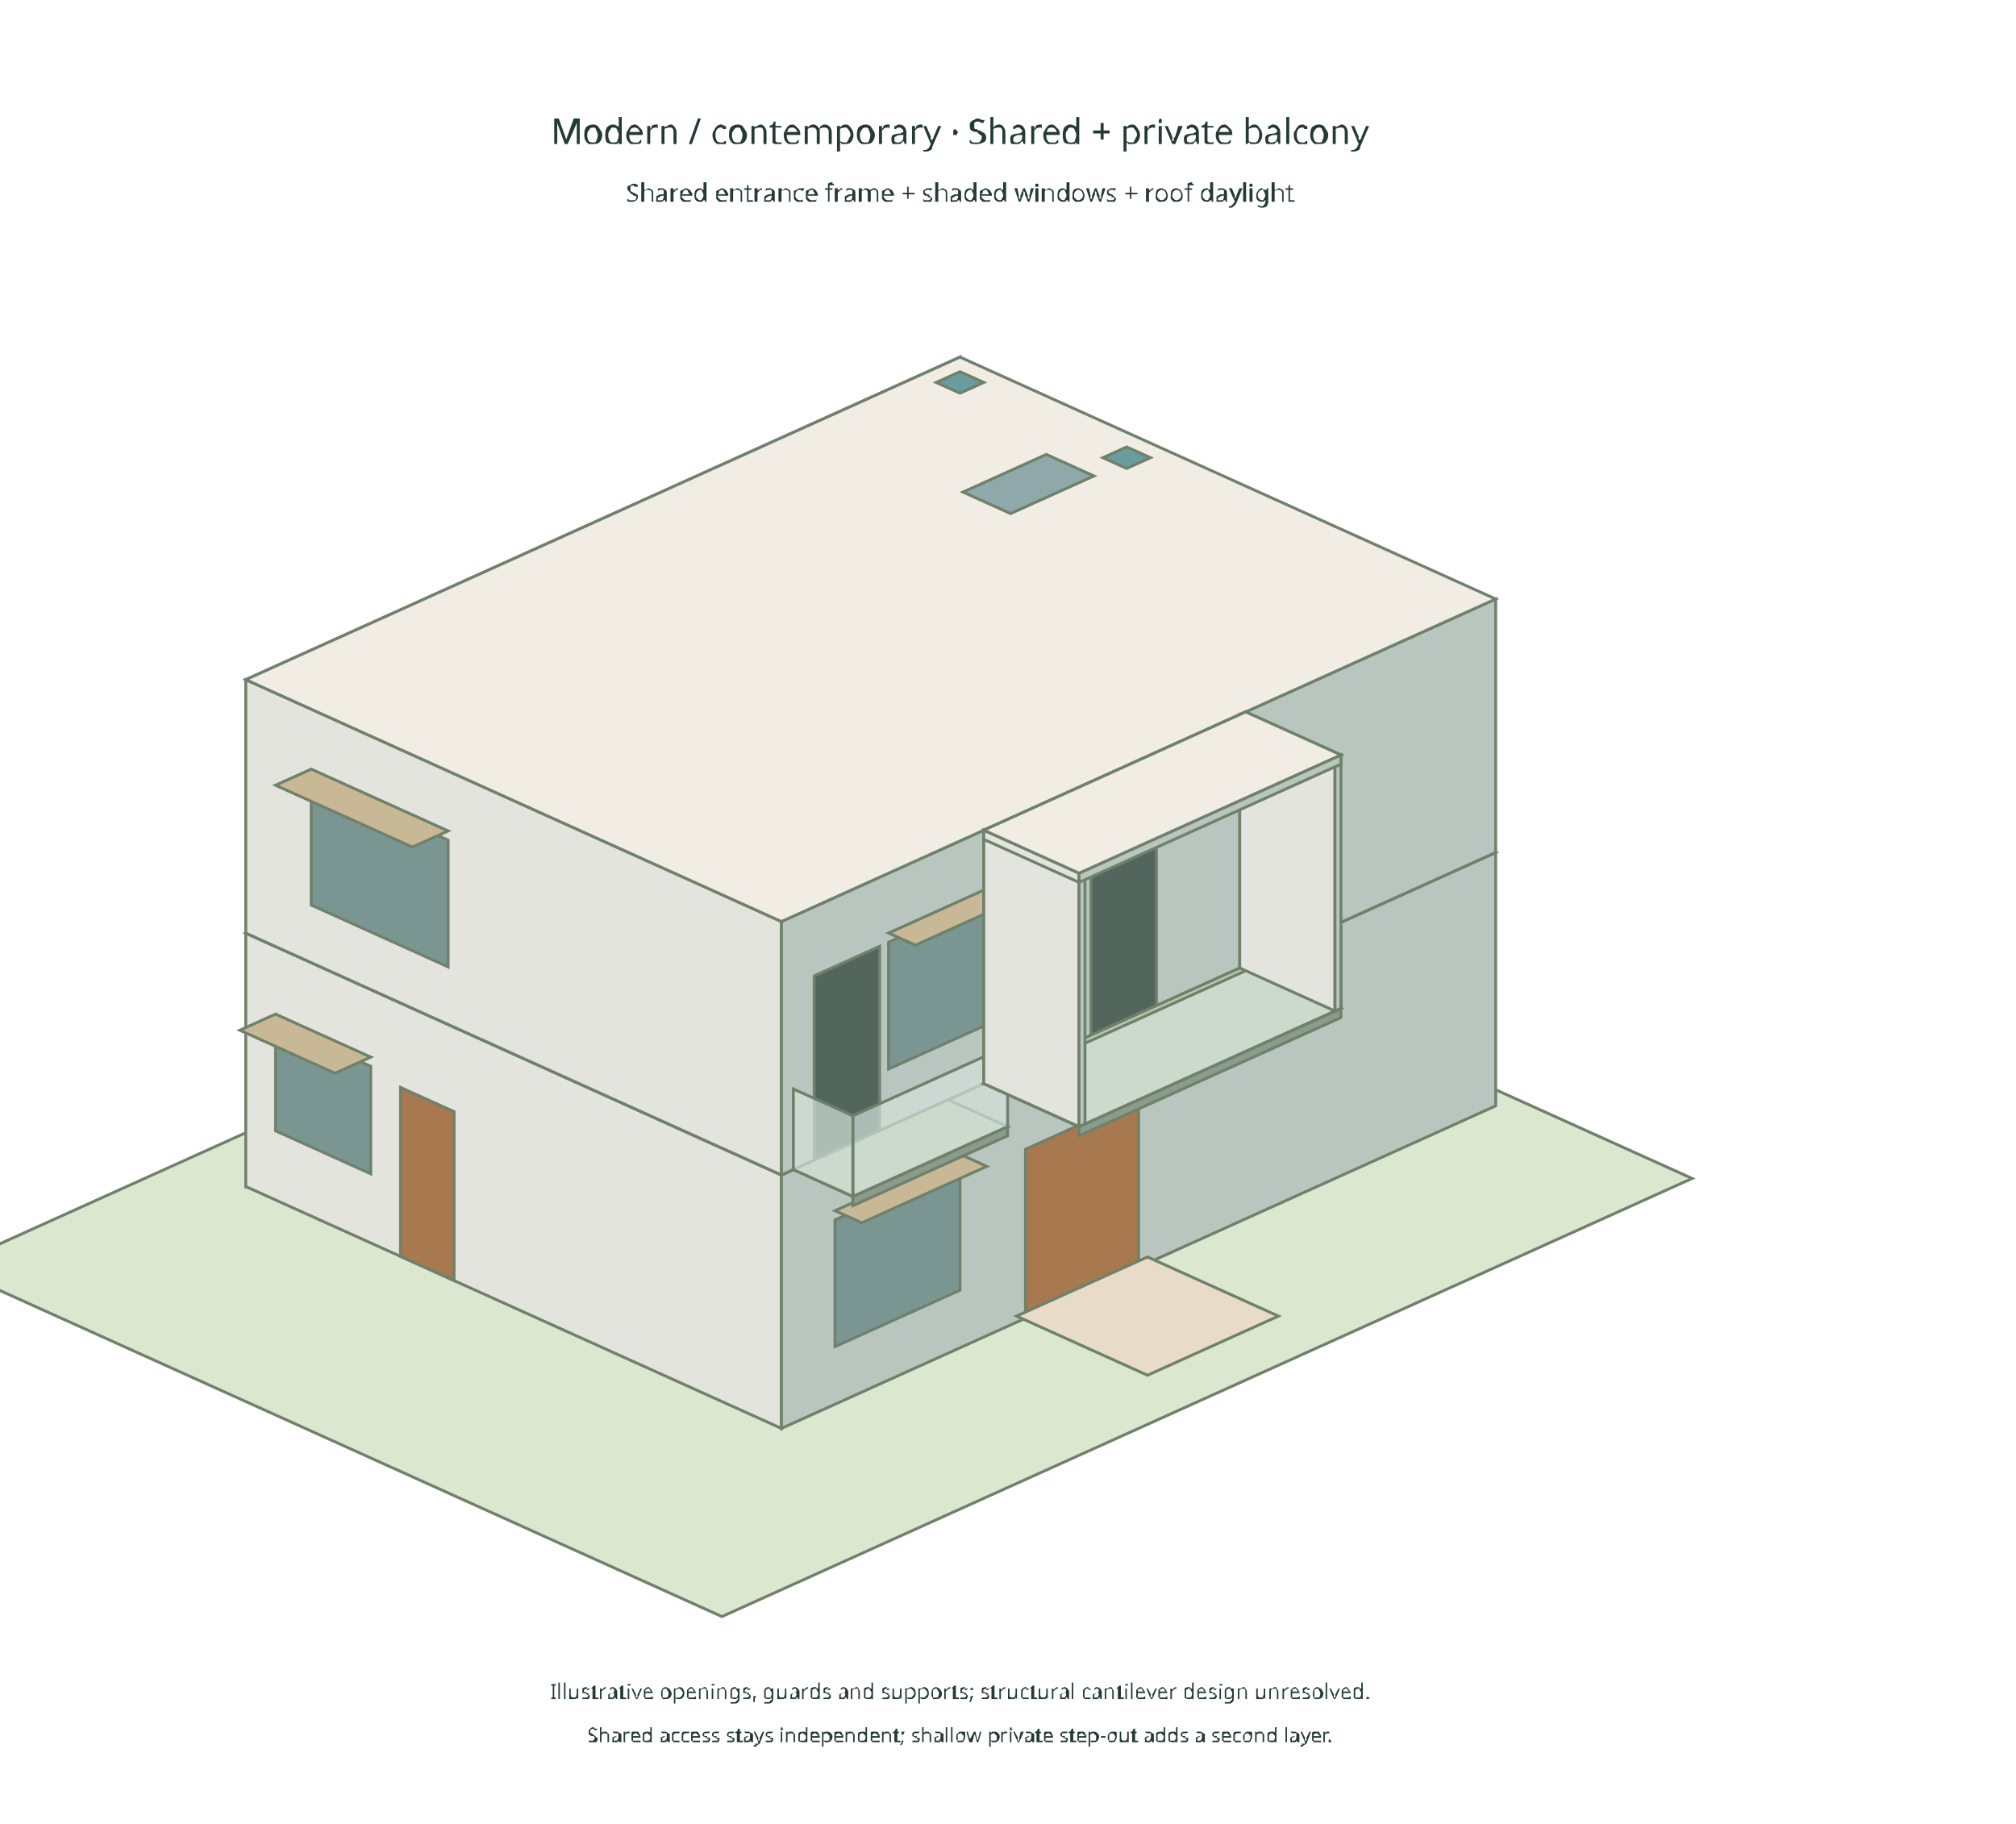
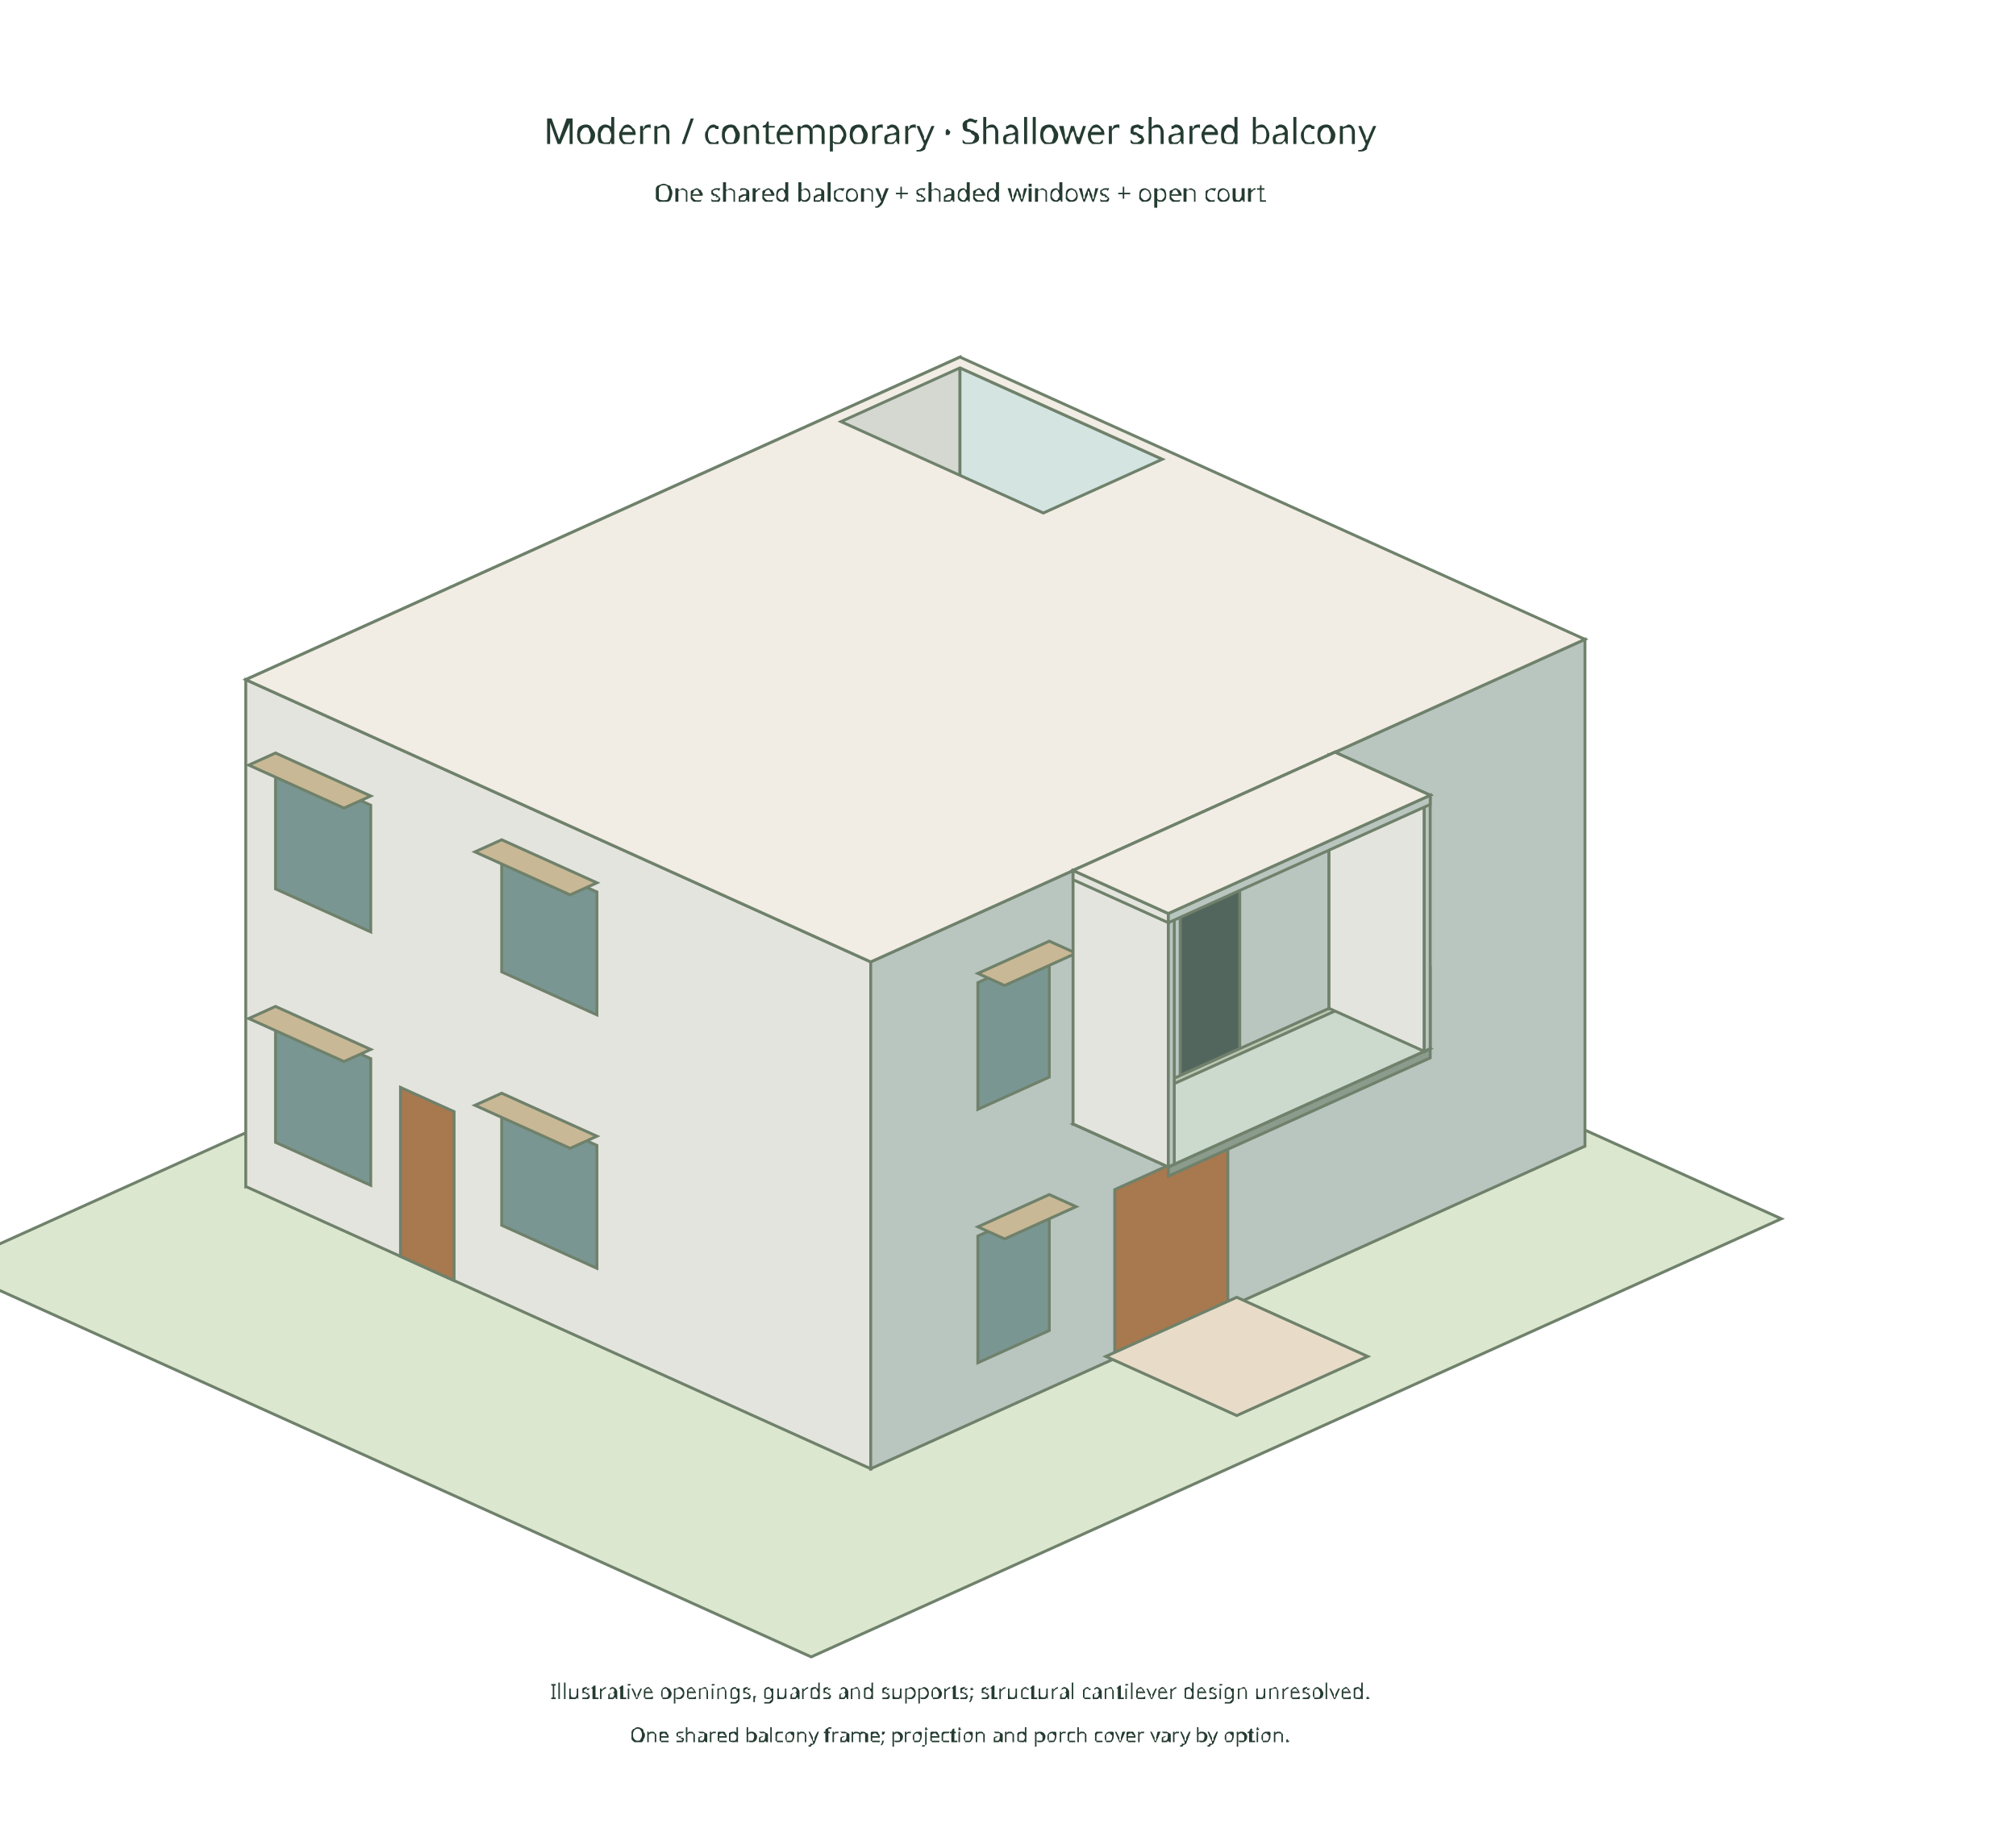
- <svg xmlns="http://www.w3.org/2000/svg" viewBox="-10 -9 21 19" class="drawing" role="img" aria-label="massing conceptual drawing" data-revision="C07" data-option="02">
-   <polygon points="-0.434,-0.364 7.626,3.276 -2.48,7.84 -10.54,4.2" fill="#dce7d0" stroke="#6f816b" stroke-width="0.03" />
-   <polygon points="0,0 -7.44,3.36 -7.44,0.72 0,-2.64" fill="#d4d8d0" stroke="#6f816b" stroke-width="0.03" />
-   <polygon points="-7.44,3.36 -1.86,5.88 -1.86,3.24 -7.44,0.72" fill="#e4e4de" stroke="#6f816b" stroke-width="0.03" />
-   <polygon points="5.58,2.52 -1.86,5.88 -1.86,3.24 5.58,-0.12" fill="#b9c5bf" stroke="#6f816b" stroke-width="0.03" />
-   <polygon points="0,-2.64 5.58,-0.12 -1.86,3.24 -7.44,0.72" fill="#f1ede5" stroke="#6f816b" stroke-width="0.03" />
-   <polygon points="0,-2.64 -7.44,0.72 -7.44,-1.92 0,-5.28" fill="#d4d8d0" stroke="#6f816b" stroke-width="0.03" />
-   <polygon points="-7.44,0.72 -1.86,3.24 -1.86,0.6 -7.44,-1.92" fill="#e4e4de" stroke="#6f816b" stroke-width="0.03" />
-   <polygon points="5.58,-0.12 -1.86,3.24 -1.86,0.6 5.58,-2.76" fill="#b9c5bf" stroke="#6f816b" stroke-width="0.03" />
-   <polygon points="0,-5.28 5.58,-2.76 -1.86,0.6 -7.44,-1.92" fill="#f1ede5" stroke="#6f816b" stroke-width="0.03" />
-   <polygon points="1.86,4.2 0.682,4.732 0.682,2.972 1.86,2.44" fill="#a8784e" stroke="#6f816b" stroke-width="0.03" />
+ <svg xmlns="http://www.w3.org/2000/svg" viewBox="-10 -9 21 19" class="drawing" role="img" aria-label="massing conceptual drawing" data-revision="C09" data-option="02">
+   <polygon points="-0.434,-0.364 8.556,3.696 -1.55,8.26 -10.54,4.2" fill="#dce7d0" stroke="#6f816b" stroke-width="0.03" />
+   <polygon points="0,0 -7.44,3.36 -7.44,-1.92 0,-5.28" fill="#d4d8d0" stroke="#6f816b" stroke-width="0.03" />
+   <polygon points="-7.44,3.36 -0.93,6.3 -0.93,1.02 -7.44,-1.92" fill="#e4e4de" stroke="#6f816b" stroke-width="0.03" />
+   <polygon points="6.51,2.94 -0.93,6.3 -0.93,1.02 6.51,-2.34" fill="#b9c5bf" stroke="#6f816b" stroke-width="0.03" />
+   <defs>
+     <clipPath id="court-aperture-02">
+       <path d="M 0 -5.168 L 2.108 -4.216 L 0.868 -3.656 L -1.24 -4.608 Z" />
+     </clipPath>
+   </defs>
+   <g clip-path="url(#court-aperture-02)" data-open-court="true">
+     <polygon points="0,0.112 2.108,1.064 2.108,-4.216 0,-5.168" fill="#d3e4e1" stroke="#6f816b" stroke-width="0.03" />
+     <polygon points="0,0.112 2.108,1.064 0.868,1.624 -1.24,0.672" fill="#a8c5b5" stroke="#6f816b" stroke-width="0.03" />
+   </g>
+   <path d="M 0 -5.28 L 6.51 -2.34 L -0.93 1.02 L -7.44 -1.92 Z M 0 -5.168 L 2.108 -4.216 L 0.868 -3.656 L -1.24 -4.608 Z" fill-rule="evenodd" fill="#f1ede5" stroke="#6f816b" stroke-width="0.03" />
+   <polygon points="2.79,4.62 1.612,5.152 1.612,3.392 2.79,2.86" fill="#a8784e" stroke="#6f816b" stroke-width="0.03" />
  <polygon points="-5.828,4.088 -5.27,4.34 -5.27,2.58 -5.828,2.328" fill="#a8784e" stroke="#6f816b" stroke-width="0.03" />
-   <polygon points="2.046,1.476 1.364,1.784 1.364,-0.136 2.046,-0.444" fill="#53665e" stroke="#6f816b" stroke-width="0.03" />
-   <polygon points="-0.837,2.778 -1.519,3.086 -1.519,1.166 -0.837,0.858" fill="#53665e" stroke="#6f816b" stroke-width="0.03" />
-   <polygon points="-7.13,2.78 -6.138,3.228 -6.138,2.108 -7.13,1.66" fill="#7a9692" stroke="#6f816b" stroke-width="0.03" />
-   <polygon points="0,4.44 -1.302,5.028 -1.302,3.708 0,3.12" fill="#7a9692" stroke="#6f816b" stroke-width="0.03" />
-   <polygon points="-6.758,0.428 -5.332,1.072 -5.332,-0.248 -6.758,-0.892" fill="#7a9692" stroke="#6f816b" stroke-width="0.03" />
-   <polygon points="0.62,1.52 -0.744,2.136 -0.744,0.816 0.62,0.2" fill="#7a9692" stroke="#6f816b" stroke-width="0.03" />
-   <polygon points="-7.13,1.564 -6.138,2.012 -6.51,2.18 -7.502,1.732" fill="#c9b895" stroke="#6f816b" stroke-width="0.03" />
-   <polygon points="0,3.024 0.279,3.15 -1.023,3.738 -1.302,3.612" fill="#c9b895" stroke="#6f816b" stroke-width="0.03" />
-   <polygon points="-6.758,-0.988 -5.332,-0.344 -5.704,-0.176 -7.13,-0.82" fill="#c9b895" stroke="#6f816b" stroke-width="0.03" />
-   <polygon points="0.62,0.104 0.899,0.23 -0.465,0.846 -0.744,0.72" fill="#c9b895" stroke="#6f816b" stroke-width="0.03" />
-   <polygon points="0.899,-4.266 1.395,-4.042 0.527,-3.65 0.031,-3.874" fill="#8fa9aa" stroke="#6f816b" stroke-width="0.03" />
-   <polygon points="0,-5.128 0.248,-5.016 0,-4.904 -0.248,-5.016" fill="#699b9f" stroke="#6f816b" stroke-width="0.03" />
-   <polygon points="1.736,-4.344 1.984,-4.232 1.736,-4.12 1.488,-4.232" fill="#699b9f" stroke="#6f816b" stroke-width="0.03" />
-   <polygon points="-0.124,2.456 0.496,2.736 -1.116,3.464 -1.736,3.184" fill="#bbc8b3" stroke="#6f816b" stroke-width="0.03" />
-   <polygon points="0.496,2.832 -1.116,3.56 -1.116,3.464 0.496,2.736" fill="#8b9b8c" stroke="#6f816b" stroke-width="0.03" />
-   <polygon points="0.496,2.736 -1.116,3.464 -1.116,2.624 0.496,1.896" fill="#d4e1db" stroke="#6f816b" stroke-width="0.03" fill-opacity=".7" />
-   <polygon points="-1.736,3.184 -1.116,3.464 -1.116,2.624 -1.736,2.344" fill="#d4e1db" stroke="#6f816b" stroke-width="0.03" fill-opacity=".7" />
-   <polygon points="2.976,1.056 3.968,1.504 1.24,2.736 0.248,2.288" fill="#bbc8b3" stroke="#6f816b" stroke-width="0.03" />
-   <polygon points="3.968,1.6 1.24,2.832 1.24,2.736 3.968,1.504" fill="#8b9b8c" stroke="#6f816b" stroke-width="0.03" />
-   <polygon points="3.968,1.504 1.24,2.736 1.24,1.896 3.968,0.664" fill="#d4e1db" stroke="#6f816b" stroke-width="0.03" fill-opacity=".7" />
-   <polygon points="0.248,2.288 1.24,2.736 1.24,1.896 0.248,1.448" fill="#d4e1db" stroke="#6f816b" stroke-width="0.03" fill-opacity=".7" />
-   <polygon points="2.976,1.056 2.914,1.084 2.914,-1.556 2.976,-1.584" fill="#d4d8d0" stroke="#6f816b" stroke-width="0.03" />
-   <polygon points="2.914,1.084 3.906,1.532 3.906,-1.108 2.914,-1.556" fill="#e4e4de" stroke="#6f816b" stroke-width="0.03" />
-   <polygon points="3.968,1.504 3.906,1.532 3.906,-1.108 3.968,-1.136" fill="#b9c5bf" stroke="#6f816b" stroke-width="0.03" />
-   <polygon points="2.976,-1.584 3.968,-1.136 3.906,-1.108 2.914,-1.556" fill="#f1ede5" stroke="#6f816b" stroke-width="0.03" />
-   <polygon points="0.31,2.26 0.248,2.288 0.248,-0.352 0.31,-0.38" fill="#d4d8d0" stroke="#6f816b" stroke-width="0.03" />
-   <polygon points="0.248,2.288 1.24,2.736 1.24,0.096 0.248,-0.352" fill="#e4e4de" stroke="#6f816b" stroke-width="0.03" />
-   <polygon points="1.302,2.708 1.24,2.736 1.24,0.096 1.302,0.068" fill="#b9c5bf" stroke="#6f816b" stroke-width="0.03" />
-   <polygon points="0.31,-0.38 1.302,0.068 1.24,0.096 0.248,-0.352" fill="#f1ede5" stroke="#6f816b" stroke-width="0.03" />
-   <polygon points="2.976,-1.488 0.248,-0.256 0.248,-0.352 2.976,-1.584" fill="#d4d8d0" stroke="#6f816b" stroke-width="0.03" />
-   <polygon points="0.248,-0.256 1.24,0.192 1.24,0.096 0.248,-0.352" fill="#e4e4de" stroke="#6f816b" stroke-width="0.03" />
-   <polygon points="3.968,-1.04 1.24,0.192 1.24,0.096 3.968,-1.136" fill="#b9c5bf" stroke="#6f816b" stroke-width="0.03" />
-   <polygon points="2.976,-1.584 3.968,-1.136 1.24,0.096 0.248,-0.352" fill="#f1ede5" stroke="#6f816b" stroke-width="0.03" />
-   <polygon points="1.953,4.094 3.317,4.71 1.953,5.326 0.589,4.71" fill="#e8dcc8" stroke="#6f816b" stroke-width="0.03" />
-   <text x="0" y="-7.5" font-size="0.36" text-anchor="middle" fill="#243b31" font-family="system-ui,sans-serif">Modern / contemporary · Shared + private balcony</text>
-   <text x="0" y="-6.9" font-size="0.26" text-anchor="middle" fill="#243b31" font-family="system-ui,sans-serif">Shared entrance frame + shaded windows + roof daylight</text>
+   <polygon points="2.914,1.924 2.294,2.204 2.294,0.284 2.914,0.004" fill="#53665e" stroke="#6f816b" stroke-width="0.03" />
+   <polygon points="-4.774,3.764 -3.782,4.212 -3.782,2.932 -4.774,2.484" fill="#7a9692" stroke="#6f816b" stroke-width="0.03" />
+   <polygon points="0.93,4.86 0.186,5.196 0.186,3.876 0.93,3.54" fill="#7a9692" stroke="#6f816b" stroke-width="0.03" />
+   <polygon points="-7.13,2.9 -6.138,3.348 -6.138,2.028 -7.13,1.58" fill="#7a9692" stroke="#6f816b" stroke-width="0.03" />
+   <polygon points="-4.774,1.124 -3.782,1.572 -3.782,0.292 -4.774,-0.156" fill="#7a9692" stroke="#6f816b" stroke-width="0.03" />
+   <polygon points="0.93,2.22 0.186,2.556 0.186,1.236 0.93,0.9" fill="#7a9692" stroke="#6f816b" stroke-width="0.03" />
+   <polygon points="-7.13,0.26 -6.138,0.708 -6.138,-0.612 -7.13,-1.06" fill="#7a9692" stroke="#6f816b" stroke-width="0.03" />
+   <polygon points="-4.774,2.388 -3.782,2.836 -4.061,2.962 -5.053,2.514" fill="#c9b895" stroke="#6f816b" stroke-width="0.03" />
+   <polygon points="0.93,3.444 1.209,3.57 0.465,3.906 0.186,3.78" fill="#c9b895" stroke="#6f816b" stroke-width="0.03" />
+   <polygon points="-7.13,1.484 -6.138,1.932 -6.417,2.058 -7.409,1.61" fill="#c9b895" stroke="#6f816b" stroke-width="0.03" />
+   <polygon points="-4.774,-0.252 -3.782,0.196 -4.061,0.322 -5.053,-0.126" fill="#c9b895" stroke="#6f816b" stroke-width="0.03" />
+   <polygon points="0.93,0.804 1.209,0.93 0.465,1.266 0.186,1.14" fill="#c9b895" stroke="#6f816b" stroke-width="0.03" />
+   <polygon points="-7.13,-1.156 -6.138,-0.708 -6.417,-0.582 -7.409,-1.03" fill="#c9b895" stroke="#6f816b" stroke-width="0.03" />
+   <polygon points="3.906,1.476 4.898,1.924 2.17,3.156 1.178,2.708" fill="#bbc8b3" stroke="#6f816b" stroke-width="0.03" />
+   <polygon points="4.898,2.02 2.17,3.252 2.17,3.156 4.898,1.924" fill="#8b9b8c" stroke="#6f816b" stroke-width="0.03" />
+   <polygon points="4.898,1.924 2.17,3.156 2.17,2.316 4.898,1.084" fill="#d4e1db" stroke="#6f816b" stroke-width="0.03" fill-opacity=".7" />
+   <polygon points="1.178,2.708 2.17,3.156 2.17,2.316 1.178,1.868" fill="#d4e1db" stroke="#6f816b" stroke-width="0.03" fill-opacity=".7" />
+   <polygon points="3.906,1.476 3.844,1.504 3.844,-1.136 3.906,-1.164" fill="#d4d8d0" stroke="#6f816b" stroke-width="0.03" />
+   <polygon points="3.844,1.504 4.836,1.952 4.836,-0.688 3.844,-1.136" fill="#e4e4de" stroke="#6f816b" stroke-width="0.03" />
+   <polygon points="4.898,1.924 4.836,1.952 4.836,-0.688 4.898,-0.716" fill="#b9c5bf" stroke="#6f816b" stroke-width="0.03" />
+   <polygon points="3.906,-1.164 4.898,-0.716 4.836,-0.688 3.844,-1.136" fill="#f1ede5" stroke="#6f816b" stroke-width="0.03" />
+   <polygon points="1.24,2.68 1.178,2.708 1.178,0.068 1.24,0.04" fill="#d4d8d0" stroke="#6f816b" stroke-width="0.03" />
+   <polygon points="1.178,2.708 2.17,3.156 2.17,0.516 1.178,0.068" fill="#e4e4de" stroke="#6f816b" stroke-width="0.03" />
+   <polygon points="2.232,3.128 2.17,3.156 2.17,0.516 2.232,0.488" fill="#b9c5bf" stroke="#6f816b" stroke-width="0.03" />
+   <polygon points="1.24,0.04 2.232,0.488 2.17,0.516 1.178,0.068" fill="#f1ede5" stroke="#6f816b" stroke-width="0.03" />
+   <polygon points="3.906,-1.068 1.178,0.164 1.178,0.068 3.906,-1.164" fill="#d4d8d0" stroke="#6f816b" stroke-width="0.03" />
+   <polygon points="1.178,0.164 2.17,0.612 2.17,0.516 1.178,0.068" fill="#e4e4de" stroke="#6f816b" stroke-width="0.03" />
+   <polygon points="4.898,-0.62 2.17,0.612 2.17,0.516 4.898,-0.716" fill="#b9c5bf" stroke="#6f816b" stroke-width="0.03" />
+   <polygon points="3.906,-1.164 4.898,-0.716 2.17,0.516 1.178,0.068" fill="#f1ede5" stroke="#6f816b" stroke-width="0.03" />
+   <polygon points="2.883,4.514 4.247,5.13 2.883,5.746 1.519,5.13" fill="#e8dcc8" stroke="#6f816b" stroke-width="0.03" />
+   <text x="0" y="-7.5" font-size="0.36" text-anchor="middle" fill="#243b31" font-family="system-ui,sans-serif">Modern / contemporary · Shallower shared balcony</text>
+   <text x="0" y="-6.9" font-size="0.26" text-anchor="middle" fill="#243b31" font-family="system-ui,sans-serif">One shared balcony + shaded windows + open court</text>
  <text x="0" y="8.7" font-size="0.22" text-anchor="middle" fill="#243b31" font-family="system-ui,sans-serif">Illustrative openings, guards and supports; structural cantilever design unresolved.</text>
-   <text x="0" y="9.15" font-size="0.21" text-anchor="middle" fill="#243b31" font-family="system-ui,sans-serif">Shared access stays independent; shallow private step-out adds a second layer.</text>
+   <text x="0" y="9.15" font-size="0.21" text-anchor="middle" fill="#243b31" font-family="system-ui,sans-serif">One shared balcony frame; projection and porch cover vary by option.</text>
</svg>
